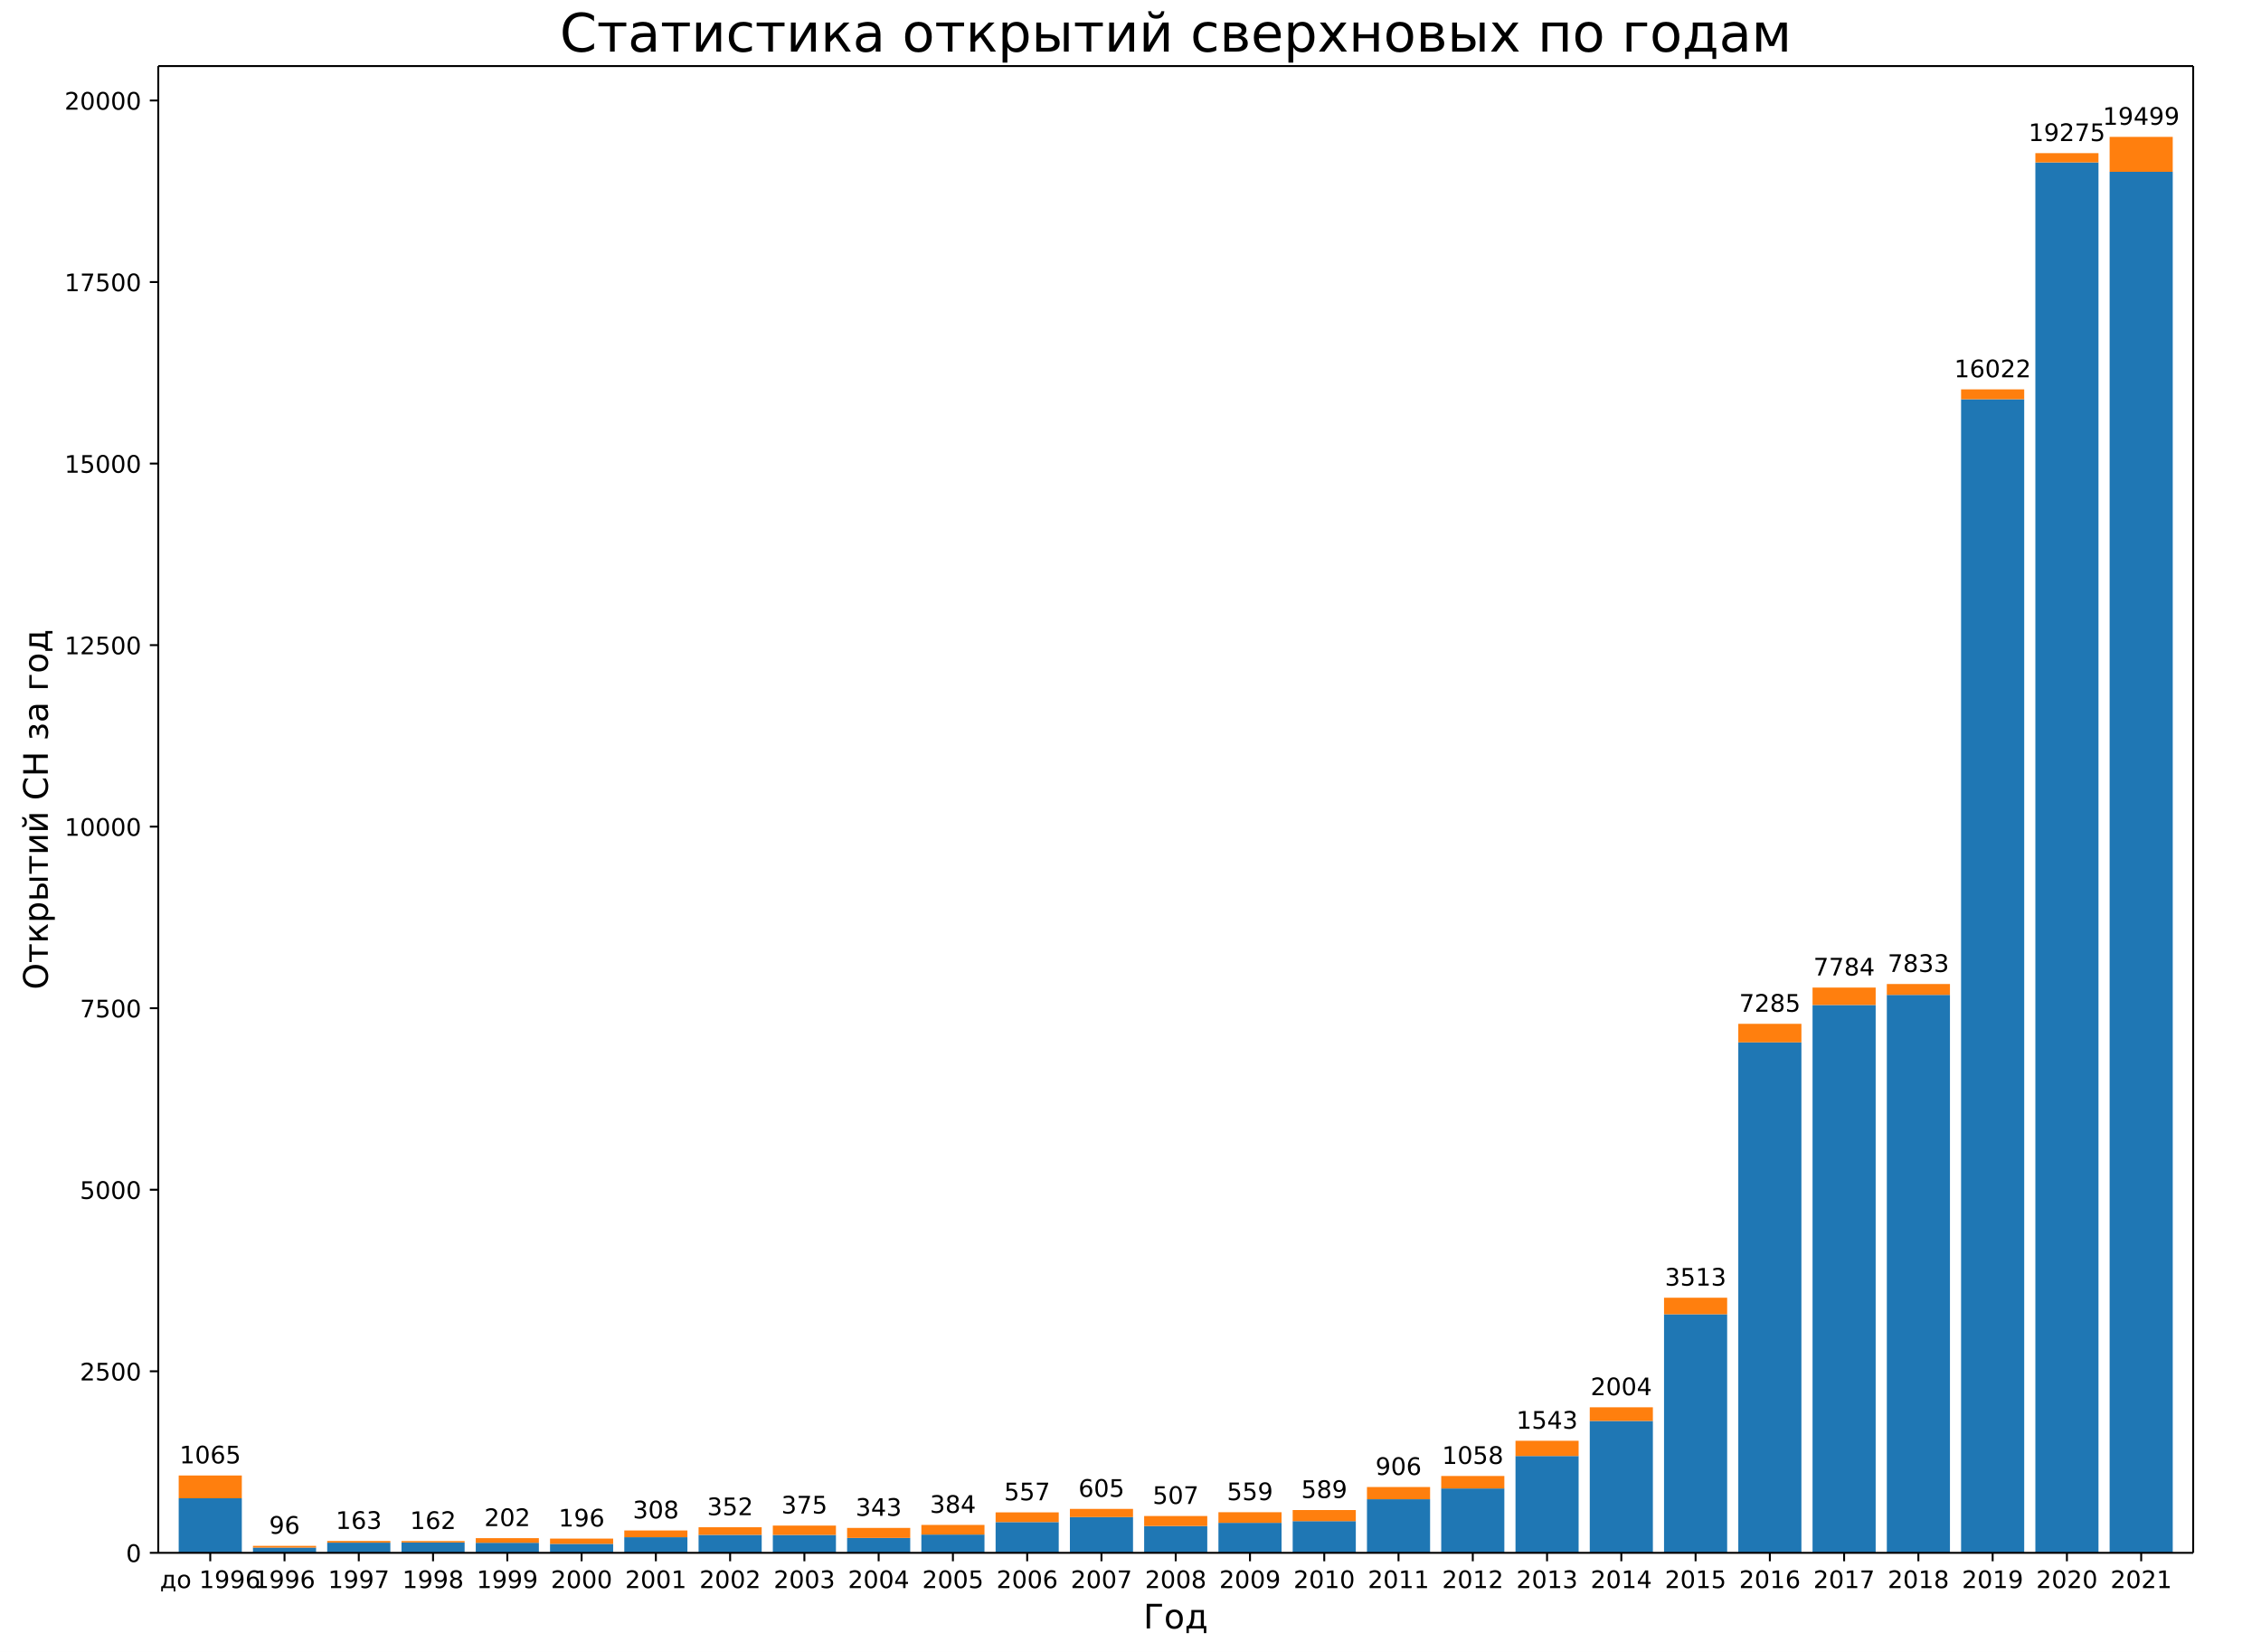
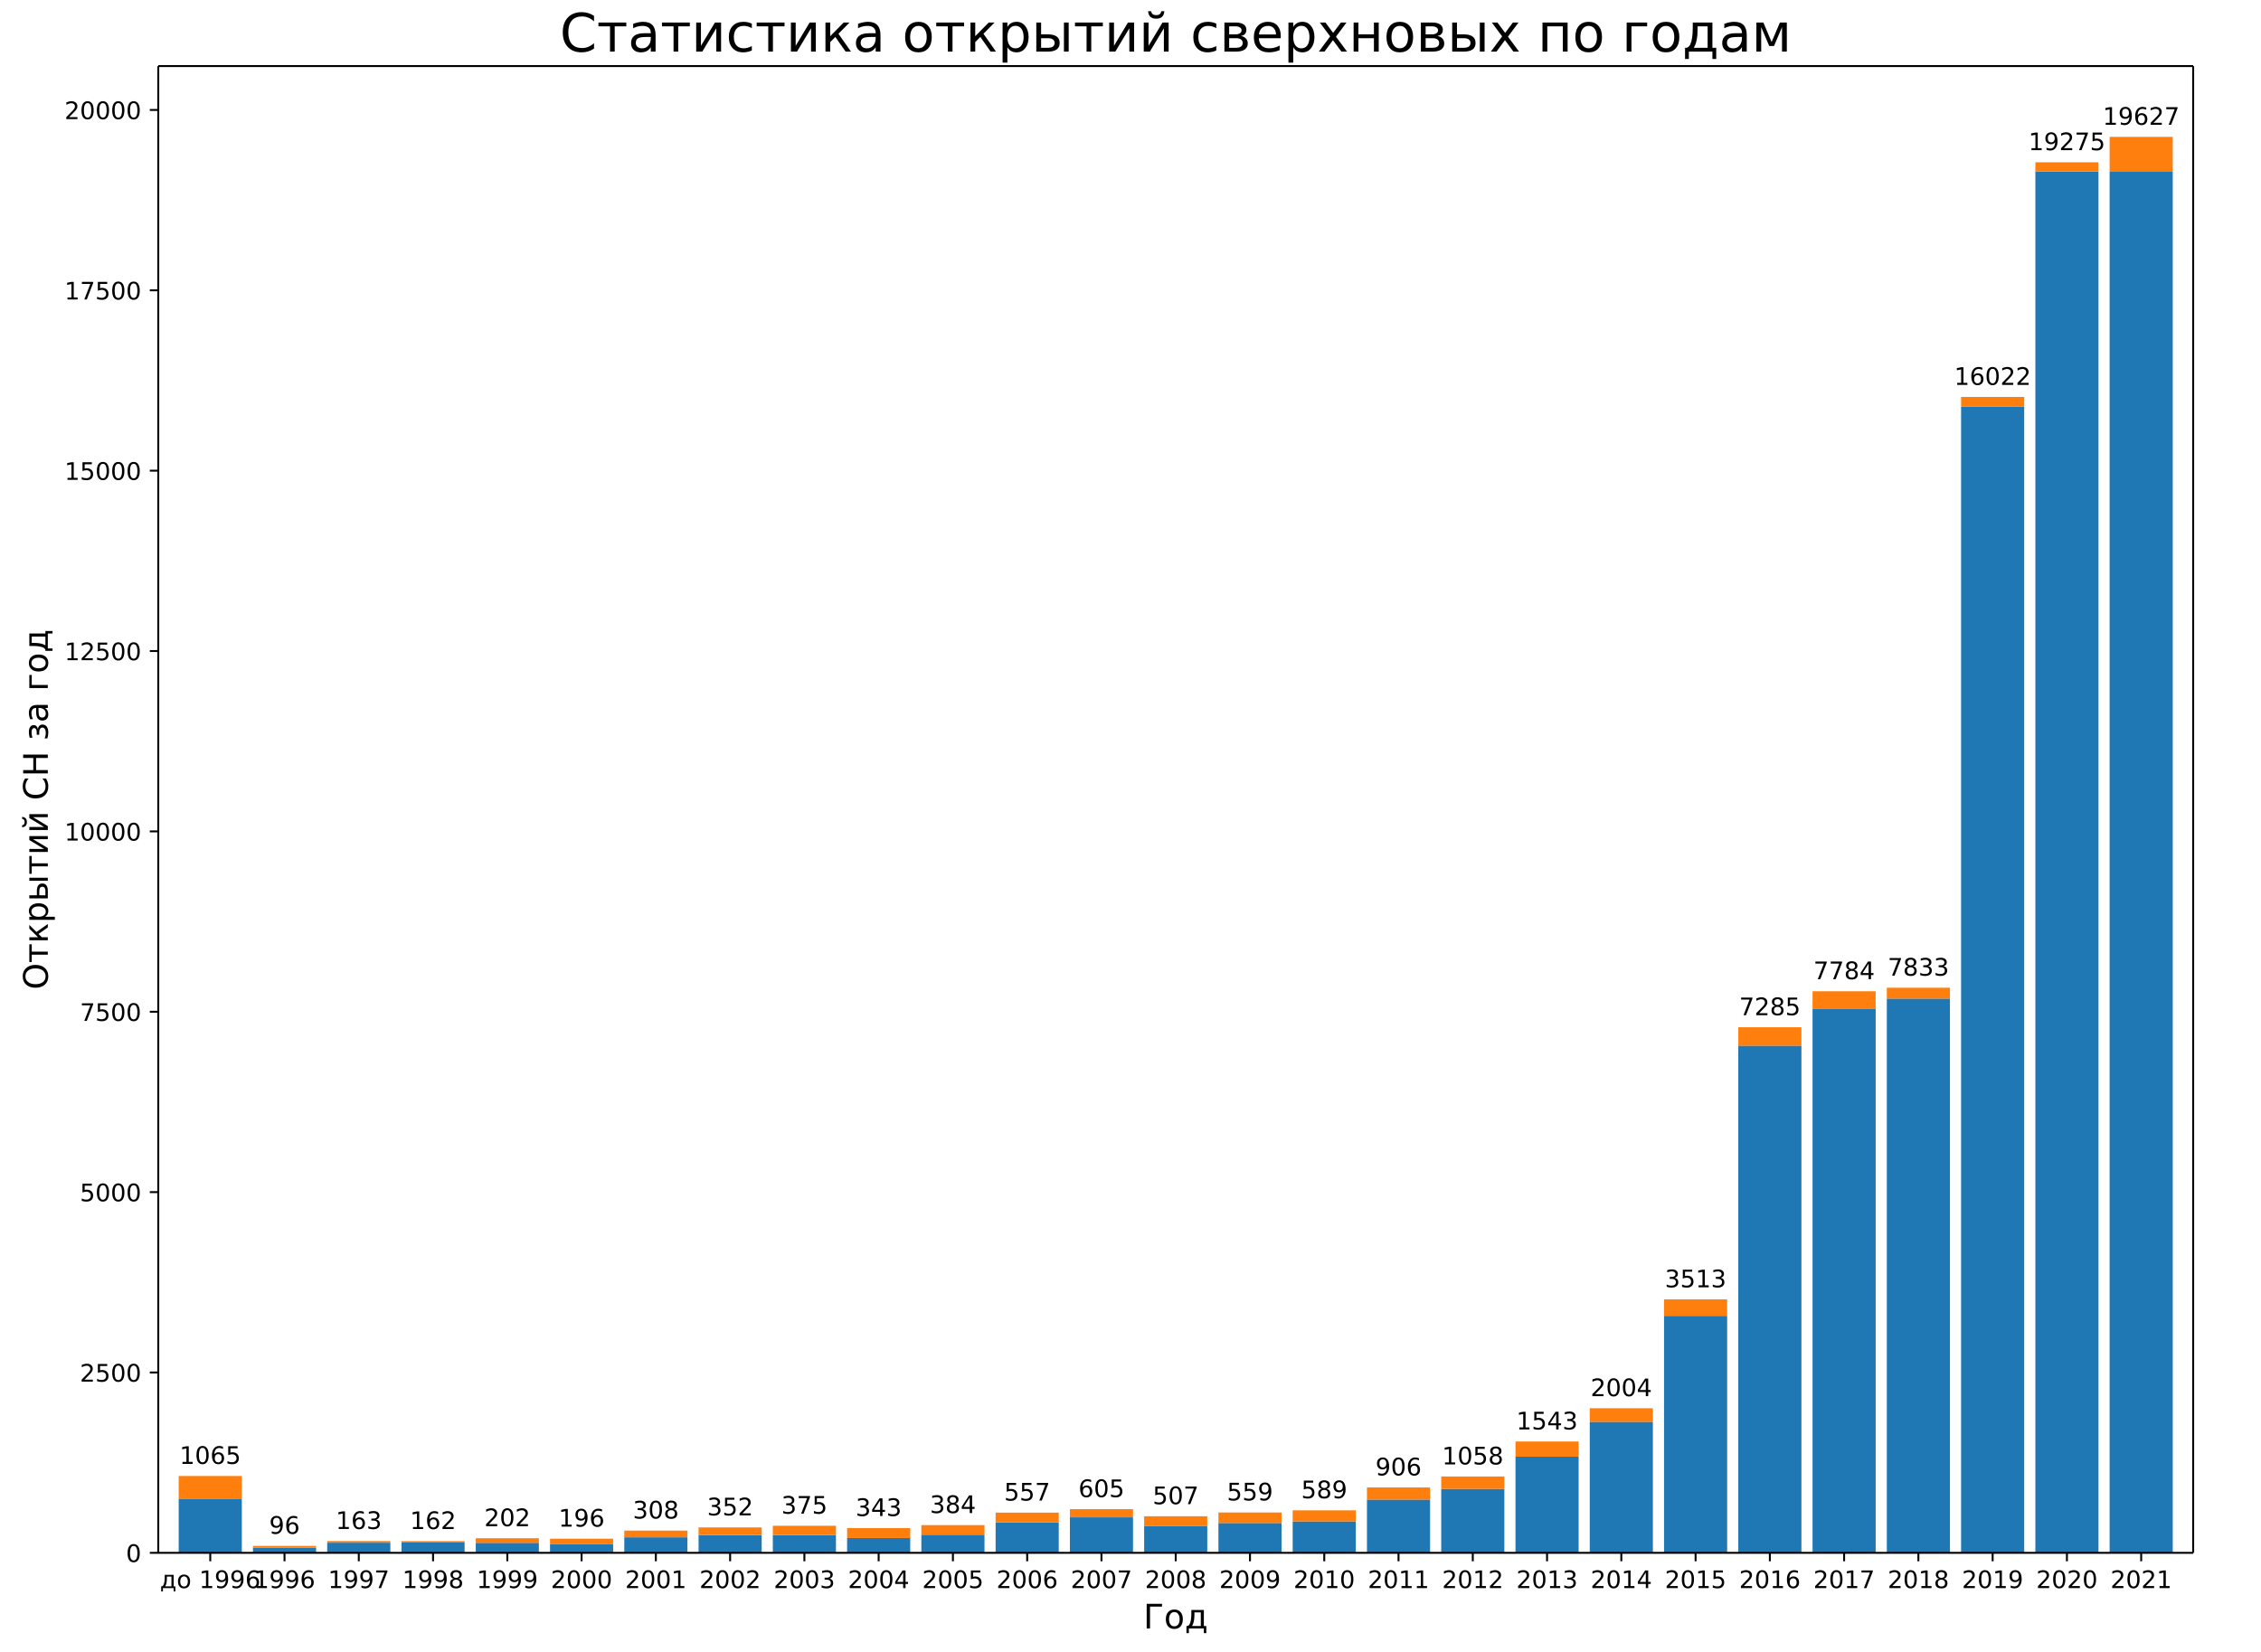
<svg xmlns="http://www.w3.org/2000/svg" xmlns:xlink="http://www.w3.org/1999/xlink" width="936pt" height="684pt" version="1.1" viewBox="0 0 936 684">
  <defs>
    <style type="text/css">*{stroke-linecap:butt;stroke-linejoin:round;}</style>
  </defs>
  <path d="m0 684h936v-684h-936z" fill="#fff" />
  <path d="m65.52 642.96h842.4v-615.6h-842.4z" fill="#fff" />
-   <path d="m73.975 642.96h26.133v-22.581h-26.133z" clip-path="url(#a)" fill="#1f77b4" />
-   <path d="m104.72 642.96h26.133v-2.165h-26.133z" clip-path="url(#a)" fill="#1f77b4" />
-   <path d="m135.46 642.96h26.133v-4.209h-26.133z" clip-path="url(#a)" fill="#1f77b4" />
-   <path d="m166.21 642.96h26.133v-4.27h-26.133z" clip-path="url(#a)" fill="#1f77b4" />
-   <path d="m196.95 642.96h26.133v-4.149h-26.133z" clip-path="url(#a)" fill="#1f77b4" />
-   <path d="m227.7 642.96h26.133v-3.698h-26.133z" clip-path="url(#a)" fill="#1f77b4" />
-   <path d="m258.44 642.96h26.133v-6.465h-26.133z" clip-path="url(#a)" fill="#1f77b4" />
-   <path d="m289.19 642.96h26.133v-7.427h-26.133z" clip-path="url(#a)" fill="#1f77b4" />
-   <path d="m319.93 642.96h26.133v-7.397h-26.133z" clip-path="url(#a)" fill="#1f77b4" />
-   <path d="m350.68 642.96h26.133v-6.164h-26.133z" clip-path="url(#a)" fill="#1f77b4" />
-   <path d="m381.42 642.96h26.133v-7.547h-26.133z" clip-path="url(#a)" fill="#1f77b4" />
-   <path d="m412.16 642.96h26.133v-12.719h-26.133z" clip-path="url(#a)" fill="#1f77b4" />
-   <path d="m442.91 642.96h26.133v-14.793h-26.133z" clip-path="url(#a)" fill="#1f77b4" />
-   <path d="m473.65 642.96h26.133v-11.095h-26.133z" clip-path="url(#a)" fill="#1f77b4" />
-   <path d="m504.4 642.96h26.133v-12.418h-26.133z" clip-path="url(#a)" fill="#1f77b4" />
-   <path d="m535.14 642.96h26.133v-13.109h-26.133z" clip-path="url(#a)" fill="#1f77b4" />
-   <path d="m565.89 642.96h26.133v-22.19h-26.133z" clip-path="url(#a)" fill="#1f77b4" />
-   <path d="m596.63 642.96h26.133v-26.64h-26.133z" clip-path="url(#a)" fill="#1f77b4" />
-   <path d="m627.38 642.96h26.133v-40.08h-26.133z" clip-path="url(#a)" fill="#1f77b4" />
-   <path d="m658.12 642.96h26.133v-54.603h-26.133z" clip-path="url(#a)" fill="#1f77b4" />
-   <path d="m688.87 642.96h26.133v-98.772h-26.133z" clip-path="url(#a)" fill="#1f77b4" />
-   <path d="m719.61 642.96h26.133v-211.37h-26.133z" clip-path="url(#a)" fill="#1f77b4" />
-   <path d="m750.35 642.96h26.133v-226.83h-26.133z" clip-path="url(#a)" fill="#1f77b4" />
-   <path d="m781.1 642.96h26.133v-231.01h-26.133z" clip-path="url(#a)" fill="#1f77b4" />
-   <path d="m811.84 642.96h26.133v-477.65h-26.133z" clip-path="url(#a)" fill="#1f77b4" />
-   <path d="m842.59 642.96h26.133v-575.7h-26.133z" clip-path="url(#a)" fill="#1f77b4" />
-   <path d="m873.33 642.96h26.133v-571.82h-26.133z" clip-path="url(#a)" fill="#1f77b4" />
-   <path d="m73.975 620.38h26.133v-9.441h-26.133z" clip-path="url(#a)" fill="#ff7f0e" />
-   <path d="m104.72 640.8h26.133v-0.722h-26.133z" clip-path="url(#a)" fill="#ff7f0e" />
-   <path d="m135.46 638.75h26.133v-0.692h-26.133z" clip-path="url(#a)" fill="#ff7f0e" />
-   <path d="m166.21 638.69h26.133v-0.601h-26.133z" clip-path="url(#a)" fill="#ff7f0e" />
-   <path d="m196.95 638.81h26.133v-1.924h-26.133z" clip-path="url(#a)" fill="#ff7f0e" />
-   <path d="m227.7 639.26h26.133v-2.195h-26.133z" clip-path="url(#a)" fill="#ff7f0e" />
-   <path d="m258.44 636.5h26.133v-2.796h-26.133z" clip-path="url(#a)" fill="#ff7f0e" />
-   <path d="m289.19 635.53h26.133v-3.157h-26.133z" clip-path="url(#a)" fill="#ff7f0e" />
-   <path d="m319.93 635.56h26.133v-3.879h-26.133z" clip-path="url(#a)" fill="#ff7f0e" />
-   <path d="m350.68 636.8h26.133v-4.149h-26.133z" clip-path="url(#a)" fill="#ff7f0e" />
-   <path d="m381.42 635.41h26.133v-3.999h-26.133z" clip-path="url(#a)" fill="#ff7f0e" />
-   <path d="m412.16 630.24h26.133v-4.029h-26.133z" clip-path="url(#a)" fill="#ff7f0e" />
-   <path d="m442.91 628.17h26.133v-3.398h-26.133z" clip-path="url(#a)" fill="#ff7f0e" />
-   <path d="m473.65 631.87h26.133v-4.149h-26.133z" clip-path="url(#a)" fill="#ff7f0e" />
-   <path d="m504.4 630.54h26.133v-4.39h-26.133z" clip-path="url(#a)" fill="#ff7f0e" />
-   <path d="m535.14 629.85h26.133v-4.6h-26.133z" clip-path="url(#a)" fill="#ff7f0e" />
-   <path d="m565.89 620.77h26.133v-5.051h-26.133z" clip-path="url(#a)" fill="#ff7f0e" />
-   <path d="m596.63 616.32h26.133v-5.172h-26.133z" clip-path="url(#a)" fill="#ff7f0e" />
-   <path d="m627.38 602.88h26.133v-6.314h-26.133z" clip-path="url(#a)" fill="#ff7f0e" />
-   <path d="m658.12 588.36h26.133v-5.653h-26.133z" clip-path="url(#a)" fill="#ff7f0e" />
-   <path d="m688.87 544.19h26.133v-6.855h-26.133z" clip-path="url(#a)" fill="#ff7f0e" />
-   <path d="m719.61 431.59h26.133v-7.667h-26.133z" clip-path="url(#a)" fill="#ff7f0e" />
-   <path d="m750.35 416.13h26.133v-7.216h-26.133z" clip-path="url(#a)" fill="#ff7f0e" />
-   <path d="m781.1 411.95h26.133v-4.51h-26.133z" clip-path="url(#a)" fill="#ff7f0e" />
-   <path d="m811.84 165.31h26.133v-4.089h-26.133z" clip-path="url(#a)" fill="#ff7f0e" />
-   <path d="m842.59 67.258h26.133v-3.849h-26.133z" clip-path="url(#a)" fill="#ff7f0e" />
-   <path d="m873.33 71.137h26.133v-14.462h-26.133z" clip-path="url(#a)" fill="#ff7f0e" />
+   <path d="m73.975 642.96h26.133v-22.433h-26.133z" clip-path="url(#a)" fill="#1f77b4" />
+   <path d="m104.72 642.96h26.133v-2.151h-26.133z" clip-path="url(#a)" fill="#1f77b4" />
+   <path d="m135.46 642.96h26.133v-4.182h-26.133z" clip-path="url(#a)" fill="#1f77b4" />
+   <path d="m166.21 642.96h26.133v-4.242h-26.133z" clip-path="url(#a)" fill="#1f77b4" />
+   <path d="m196.95 642.96h26.133v-4.122h-26.133z" clip-path="url(#a)" fill="#1f77b4" />
+   <path d="m227.7 642.96h26.133v-3.674h-26.133z" clip-path="url(#a)" fill="#1f77b4" />
+   <path d="m258.44 642.96h26.133v-6.422h-26.133z" clip-path="url(#a)" fill="#1f77b4" />
+   <path d="m289.19 642.96h26.133v-7.378h-26.133z" clip-path="url(#a)" fill="#1f77b4" />
+   <path d="m319.93 642.96h26.133v-7.348h-26.133z" clip-path="url(#a)" fill="#1f77b4" />
+   <path d="m350.68 642.96h26.133v-6.124h-26.133z" clip-path="url(#a)" fill="#1f77b4" />
+   <path d="m381.42 642.96h26.133v-7.498h-26.133z" clip-path="url(#a)" fill="#1f77b4" />
+   <path d="m412.16 642.96h26.133v-12.636h-26.133z" clip-path="url(#a)" fill="#1f77b4" />
+   <path d="m442.91 642.96h26.133v-14.697h-26.133z" clip-path="url(#a)" fill="#1f77b4" />
+   <path d="m473.65 642.96h26.133v-11.023h-26.133z" clip-path="url(#a)" fill="#1f77b4" />
+   <path d="m504.4 642.96h26.133v-12.337h-26.133z" clip-path="url(#a)" fill="#1f77b4" />
+   <path d="m535.14 642.96h26.133v-13.024h-26.133z" clip-path="url(#a)" fill="#1f77b4" />
+   <path d="m565.89 642.96h26.133v-22.045h-26.133z" clip-path="url(#a)" fill="#1f77b4" />
+   <path d="m596.63 642.96h26.133v-26.466h-26.133z" clip-path="url(#a)" fill="#1f77b4" />
+   <path d="m627.38 642.96h26.133v-39.819h-26.133z" clip-path="url(#a)" fill="#1f77b4" />
+   <path d="m658.12 642.96h26.133v-54.246h-26.133z" clip-path="url(#a)" fill="#1f77b4" />
+   <path d="m688.87 642.96h26.133v-98.128h-26.133z" clip-path="url(#a)" fill="#1f77b4" />
+   <path d="m719.61 642.96h26.133v-210h-26.133z" clip-path="url(#a)" fill="#1f77b4" />
+   <path d="m750.35 642.96h26.133v-225.35h-26.133z" clip-path="url(#a)" fill="#1f77b4" />
+   <path d="m781.1 642.96h26.133v-229.5h-26.133z" clip-path="url(#a)" fill="#1f77b4" />
+   <path d="m811.84 642.96h26.133v-474.54h-26.133z" clip-path="url(#a)" fill="#1f77b4" />
+   <path d="m842.59 642.96h26.133v-571.95h-26.133z" clip-path="url(#a)" fill="#1f77b4" />
+   <path d="m873.33 642.96h26.133v-571.83h-26.133z" clip-path="url(#a)" fill="#1f77b4" />
+   <path d="m73.975 620.53h26.133v-9.38h-26.133z" clip-path="url(#a)" fill="#ff7f0e" />
+   <path d="m104.72 640.81h26.133v-0.717h-26.133z" clip-path="url(#a)" fill="#ff7f0e" />
+   <path d="m135.46 638.78h26.133v-0.687h-26.133z" clip-path="url(#a)" fill="#ff7f0e" />
+   <path d="m166.21 638.72h26.133v-0.597h-26.133z" clip-path="url(#a)" fill="#ff7f0e" />
+   <path d="m196.95 638.84h26.133v-1.912h-26.133z" clip-path="url(#a)" fill="#ff7f0e" />
+   <path d="m227.7 639.29h26.133v-2.181h-26.133z" clip-path="url(#a)" fill="#ff7f0e" />
+   <path d="m258.44 636.54h26.133v-2.778h-26.133z" clip-path="url(#a)" fill="#ff7f0e" />
+   <path d="m289.19 635.58h26.133v-3.136h-26.133z" clip-path="url(#a)" fill="#ff7f0e" />
+   <path d="m319.93 635.61h26.133v-3.853h-26.133z" clip-path="url(#a)" fill="#ff7f0e" />
+   <path d="m350.68 636.84h26.133v-4.122h-26.133z" clip-path="url(#a)" fill="#ff7f0e" />
+   <path d="m381.42 635.46h26.133v-3.973h-26.133z" clip-path="url(#a)" fill="#ff7f0e" />
+   <path d="m412.16 630.32h26.133v-4.003h-26.133z" clip-path="url(#a)" fill="#ff7f0e" />
+   <path d="m442.91 628.26h26.133v-3.376h-26.133z" clip-path="url(#a)" fill="#ff7f0e" />
+   <path d="m473.65 631.94h26.133v-4.122h-26.133z" clip-path="url(#a)" fill="#ff7f0e" />
+   <path d="m504.4 630.62h26.133v-4.361h-26.133z" clip-path="url(#a)" fill="#ff7f0e" />
+   <path d="m535.14 629.94h26.133v-4.57h-26.133z" clip-path="url(#a)" fill="#ff7f0e" />
+   <path d="m565.89 620.91h26.133v-5.018h-26.133z" clip-path="url(#a)" fill="#ff7f0e" />
+   <path d="m596.63 616.49h26.133v-5.138h-26.133z" clip-path="url(#a)" fill="#ff7f0e" />
+   <path d="m627.38 603.14h26.133v-6.273h-26.133z" clip-path="url(#a)" fill="#ff7f0e" />
+   <path d="m658.12 588.71h26.133v-5.616h-26.133z" clip-path="url(#a)" fill="#ff7f0e" />
+   <path d="m688.87 544.83h26.133v-6.811h-26.133z" clip-path="url(#a)" fill="#ff7f0e" />
+   <path d="m719.61 432.96h26.133v-7.617h-26.133z" clip-path="url(#a)" fill="#ff7f0e" />
+   <path d="m750.35 417.61h26.133v-7.169h-26.133z" clip-path="url(#a)" fill="#ff7f0e" />
+   <path d="m781.1 413.46h26.133v-4.481h-26.133z" clip-path="url(#a)" fill="#ff7f0e" />
+   <path d="m811.84 168.42h26.133v-4.062h-26.133z" clip-path="url(#a)" fill="#ff7f0e" />
+   <path d="m842.59 71.013h26.133v-3.824h-26.133z" clip-path="url(#a)" fill="#ff7f0e" />
+   <path d="m873.33 71.132h26.133v-14.458h-26.133z" clip-path="url(#a)" fill="#ff7f0e" />
  <defs>
    <path id="b" d="m0 0v3.5" stroke="#000" stroke-width=".8" />
  </defs>
  <use x="87.041" y="642.96" stroke="#000000" stroke-width=".8" xlink:href="#b" />
  <text transform="rotate(-0 87.041 657.56)" x="87.041" y="657.558" font-family="DejaVu Sans" font-size="10px" text-anchor="middle">до 1996</text>
  <use x="117.786" y="642.96" stroke="#000000" stroke-width=".8" xlink:href="#b" />
  <text transform="rotate(-0 117.79 657.56)" x="117.786" y="657.558" font-family="DejaVu Sans" font-size="10px" text-anchor="middle">1996</text>
  <use x="148.53" y="642.96" stroke="#000000" stroke-width=".8" xlink:href="#b" />
  <text transform="rotate(-0 148.53 657.56)" x="148.53" y="657.558" font-family="DejaVu Sans" font-size="10px" text-anchor="middle">1997</text>
  <use x="179.275" y="642.96" stroke="#000000" stroke-width=".8" xlink:href="#b" />
  <text transform="rotate(-0 179.27 657.56)" x="179.275" y="657.558" font-family="DejaVu Sans" font-size="10px" text-anchor="middle">1998</text>
  <use x="210.019" y="642.96" stroke="#000000" stroke-width=".8" xlink:href="#b" />
  <text transform="rotate(-0 210.02 657.56)" x="210.019" y="657.558" font-family="DejaVu Sans" font-size="10px" text-anchor="middle">1999</text>
  <use x="240.764" y="642.96" stroke="#000000" stroke-width=".8" xlink:href="#b" />
  <text transform="rotate(-0 240.76 657.56)" x="240.764" y="657.558" font-family="DejaVu Sans" font-size="10px" text-anchor="middle">2000</text>
  <use x="271.508" y="642.96" stroke="#000000" stroke-width=".8" xlink:href="#b" />
  <text transform="rotate(-0 271.51 657.56)" x="271.508" y="657.558" font-family="DejaVu Sans" font-size="10px" text-anchor="middle">2001</text>
  <use x="302.253" y="642.96" stroke="#000000" stroke-width=".8" xlink:href="#b" />
  <text transform="rotate(-0 302.25 657.56)" x="302.253" y="657.558" font-family="DejaVu Sans" font-size="10px" text-anchor="middle">2002</text>
  <use x="332.997" y="642.96" stroke="#000000" stroke-width=".8" xlink:href="#b" />
  <text transform="rotate(-0 333 657.56)" x="332.997" y="657.558" font-family="DejaVu Sans" font-size="10px" text-anchor="middle">2003</text>
  <use x="363.742" y="642.96" stroke="#000000" stroke-width=".8" xlink:href="#b" />
  <text transform="rotate(-0 363.74 657.56)" x="363.742" y="657.558" font-family="DejaVu Sans" font-size="10px" text-anchor="middle">2004</text>
  <use x="394.486" y="642.96" stroke="#000000" stroke-width=".8" xlink:href="#b" />
  <text transform="rotate(-0 394.49 657.56)" x="394.486" y="657.558" font-family="DejaVu Sans" font-size="10px" text-anchor="middle">2005</text>
  <use x="425.231" y="642.96" stroke="#000000" stroke-width=".8" xlink:href="#b" />
  <text transform="rotate(-0 425.23 657.56)" x="425.231" y="657.558" font-family="DejaVu Sans" font-size="10px" text-anchor="middle">2006</text>
  <use x="455.975" y="642.96" stroke="#000000" stroke-width=".8" xlink:href="#b" />
  <text transform="rotate(-0 455.98 657.56)" x="455.975" y="657.558" font-family="DejaVu Sans" font-size="10px" text-anchor="middle">2007</text>
  <use x="486.72" y="642.96" stroke="#000000" stroke-width=".8" xlink:href="#b" />
  <text transform="rotate(-0 486.72 657.56)" x="486.72" y="657.558" font-family="DejaVu Sans" font-size="10px" text-anchor="middle">2008</text>
  <use x="517.465" y="642.96" stroke="#000000" stroke-width=".8" xlink:href="#b" />
  <text transform="rotate(-0 517.46 657.56)" x="517.465" y="657.558" font-family="DejaVu Sans" font-size="10px" text-anchor="middle">2009</text>
  <use x="548.209" y="642.96" stroke="#000000" stroke-width=".8" xlink:href="#b" />
  <text transform="rotate(-0 548.21 657.56)" x="548.209" y="657.558" font-family="DejaVu Sans" font-size="10px" text-anchor="middle">2010</text>
  <use x="578.954" y="642.96" stroke="#000000" stroke-width=".8" xlink:href="#b" />
  <text transform="rotate(-0 578.95 657.56)" x="578.954" y="657.558" font-family="DejaVu Sans" font-size="10px" text-anchor="middle">2011</text>
  <use x="609.698" y="642.96" stroke="#000000" stroke-width=".8" xlink:href="#b" />
  <text transform="rotate(-0 609.7 657.56)" x="609.698" y="657.558" font-family="DejaVu Sans" font-size="10px" text-anchor="middle">2012</text>
  <use x="640.443" y="642.96" stroke="#000000" stroke-width=".8" xlink:href="#b" />
  <text transform="rotate(-0 640.44 657.56)" x="640.443" y="657.558" font-family="DejaVu Sans" font-size="10px" text-anchor="middle">2013</text>
  <use x="671.187" y="642.96" stroke="#000000" stroke-width=".8" xlink:href="#b" />
  <text transform="rotate(-0 671.19 657.56)" x="671.187" y="657.558" font-family="DejaVu Sans" font-size="10px" text-anchor="middle">2014</text>
  <use x="701.932" y="642.96" stroke="#000000" stroke-width=".8" xlink:href="#b" />
  <text transform="rotate(-0 701.93 657.56)" x="701.932" y="657.558" font-family="DejaVu Sans" font-size="10px" text-anchor="middle">2015</text>
  <use x="732.676" y="642.96" stroke="#000000" stroke-width=".8" xlink:href="#b" />
  <text transform="rotate(-0 732.68 657.56)" x="732.676" y="657.558" font-family="DejaVu Sans" font-size="10px" text-anchor="middle">2016</text>
  <use x="763.421" y="642.96" stroke="#000000" stroke-width=".8" xlink:href="#b" />
  <text transform="rotate(-0 763.42 657.56)" x="763.421" y="657.558" font-family="DejaVu Sans" font-size="10px" text-anchor="middle">2017</text>
  <use x="794.165" y="642.96" stroke="#000000" stroke-width=".8" xlink:href="#b" />
  <text transform="rotate(-0 794.17 657.56)" x="794.165" y="657.558" font-family="DejaVu Sans" font-size="10px" text-anchor="middle">2018</text>
  <use x="824.91" y="642.96" stroke="#000000" stroke-width=".8" xlink:href="#b" />
  <text transform="rotate(-0 824.91 657.56)" x="824.91" y="657.558" font-family="DejaVu Sans" font-size="10px" text-anchor="middle">2019</text>
  <use x="855.654" y="642.96" stroke="#000000" stroke-width=".8" xlink:href="#b" />
  <text transform="rotate(-0 855.65 657.56)" x="855.654" y="657.558" font-family="DejaVu Sans" font-size="10px" text-anchor="middle">2020</text>
  <use x="886.399" y="642.96" stroke="#000000" stroke-width=".8" xlink:href="#b" />
  <text transform="rotate(-0 886.4 657.56)" x="886.399" y="657.558" font-family="DejaVu Sans" font-size="10px" text-anchor="middle">2021</text>
  <text transform="rotate(-0 486.72 674.28)" x="486.72" y="674.276" font-family="DejaVu Sans" font-size="14px" text-anchor="middle">Год</text>
  <defs>
    <path id="c" d="m0 0h-3.5" stroke="#000" stroke-width=".8" />
  </defs>
  <use x="65.52" y="642.96" stroke="#000000" stroke-width=".8" xlink:href="#c" />
  <text transform="rotate(-0 58.52 646.76)" x="58.52" y="646.759" font-family="DejaVu Sans" font-size="10px" text-anchor="end">0</text>
-   <use x="65.52" y="567.791" stroke="#000000" stroke-width=".8" xlink:href="#c" />
-   <text transform="rotate(-0 58.52 571.59)" x="58.52" y="571.591" font-family="DejaVu Sans" font-size="10px" text-anchor="end">2500</text>
-   <use x="65.52" y="492.623" stroke="#000000" stroke-width=".8" xlink:href="#c" />
-   <text transform="rotate(-0 58.52 496.42)" x="58.52" y="496.422" font-family="DejaVu Sans" font-size="10px" text-anchor="end">5000</text>
-   <use x="65.52" y="417.454" stroke="#000000" stroke-width=".8" xlink:href="#c" />
-   <text transform="rotate(-0 58.52 421.25)" x="58.52" y="421.253" font-family="DejaVu Sans" font-size="10px" text-anchor="end">7500</text>
-   <use x="65.52" y="342.285" stroke="#000000" stroke-width=".8" xlink:href="#c" />
-   <text transform="rotate(-0 58.52 346.08)" x="58.52" y="346.084" font-family="DejaVu Sans" font-size="10px" text-anchor="end">10000</text>
-   <use x="65.52" y="267.117" stroke="#000000" stroke-width=".8" xlink:href="#c" />
-   <text transform="rotate(-0 58.52 270.92)" x="58.52" y="270.916" font-family="DejaVu Sans" font-size="10px" text-anchor="end">12500</text>
-   <use x="65.52" y="191.948" stroke="#000000" stroke-width=".8" xlink:href="#c" />
-   <text transform="rotate(-0 58.52 195.75)" x="58.52" y="195.747" font-family="DejaVu Sans" font-size="10px" text-anchor="end">15000</text>
-   <use x="65.52" y="116.779" stroke="#000000" stroke-width=".8" xlink:href="#c" />
-   <text transform="rotate(-0 58.52 120.58)" x="58.52" y="120.578" font-family="DejaVu Sans" font-size="10px" text-anchor="end">17500</text>
-   <use x="65.52" y="41.61" stroke="#000000" stroke-width=".8" xlink:href="#c" />
-   <text transform="rotate(-0 58.52 45.41)" x="58.52" y="45.41" font-family="DejaVu Sans" font-size="10px" text-anchor="end">20000</text>
+   <use x="65.52" y="568.282" stroke="#000000" stroke-width=".8" xlink:href="#c" />
+   <text transform="rotate(-0 58.52 572.08)" x="58.52" y="572.081" font-family="DejaVu Sans" font-size="10px" text-anchor="end">2500</text>
+   <use x="65.52" y="493.603" stroke="#000000" stroke-width=".8" xlink:href="#c" />
+   <text transform="rotate(-0 58.52 497.4)" x="58.52" y="497.402" font-family="DejaVu Sans" font-size="10px" text-anchor="end">5000</text>
+   <use x="65.52" y="418.925" stroke="#000000" stroke-width=".8" xlink:href="#c" />
+   <text transform="rotate(-0 58.52 422.72)" x="58.52" y="422.724" font-family="DejaVu Sans" font-size="10px" text-anchor="end">7500</text>
+   <use x="65.52" y="344.246" stroke="#000000" stroke-width=".8" xlink:href="#c" />
+   <text transform="rotate(-0 58.52 348.05)" x="58.52" y="348.045" font-family="DejaVu Sans" font-size="10px" text-anchor="end">10000</text>
+   <use x="65.52" y="269.568" stroke="#000000" stroke-width=".8" xlink:href="#c" />
+   <text transform="rotate(-0 58.52 273.37)" x="58.52" y="273.367" font-family="DejaVu Sans" font-size="10px" text-anchor="end">12500</text>
+   <use x="65.52" y="194.889" stroke="#000000" stroke-width=".8" xlink:href="#c" />
+   <text transform="rotate(-0 58.52 198.69)" x="58.52" y="198.688" font-family="DejaVu Sans" font-size="10px" text-anchor="end">15000</text>
+   <use x="65.52" y="120.211" stroke="#000000" stroke-width=".8" xlink:href="#c" />
+   <text transform="rotate(-0 58.52 124.01)" x="58.52" y="124.01" font-family="DejaVu Sans" font-size="10px" text-anchor="end">17500</text>
+   <use x="65.52" y="45.532" stroke="#000000" stroke-width=".8" xlink:href="#c" />
+   <text transform="rotate(-0 58.52 49.331)" x="58.52" y="49.331" font-family="DejaVu Sans" font-size="10px" text-anchor="end">20000</text>
  <text transform="rotate(-90 19.796 335.16)" x="19.796" y="335.16" font-family="DejaVu Sans" font-size="14px" text-anchor="middle">Открытий СН за год</text>
  <path d="m65.52 642.96v-615.6" fill="none" stroke="#000" stroke-linecap="square" stroke-width=".8" />
  <path d="m907.92 642.96v-615.6" fill="none" stroke="#000" stroke-linecap="square" stroke-width=".8" />
  <path d="m65.52 642.96h842.4" fill="none" stroke="#000" stroke-linecap="square" stroke-width=".8" />
  <path d="m65.52 27.36h842.4" fill="none" stroke="#000" stroke-linecap="square" stroke-width=".8" />
-   <text transform="rotate(-0 87.041 605.94)" x="87.041" y="605.938" font-family="DejaVu Sans" font-size="10px" text-anchor="middle">1065</text>
-   <text transform="rotate(-0 117.79 635.07)" x="117.786" y="635.074" font-family="DejaVu Sans" font-size="10px" text-anchor="middle">96</text>
-   <text transform="rotate(-0 148.53 633.06)" x="148.53" y="633.059" font-family="DejaVu Sans" font-size="10px" text-anchor="middle">163</text>
-   <text transform="rotate(-0 179.27 633.09)" x="179.275" y="633.089" font-family="DejaVu Sans" font-size="10px" text-anchor="middle">162</text>
-   <text transform="rotate(-0 210.02 631.89)" x="210.019" y="631.886" font-family="DejaVu Sans" font-size="10px" text-anchor="middle">202</text>
-   <text transform="rotate(-0 240.76 632.07)" x="240.764" y="632.067" font-family="DejaVu Sans" font-size="10px" text-anchor="middle">196</text>
-   <text transform="rotate(-0 271.51 628.7)" x="271.508" y="628.699" font-family="DejaVu Sans" font-size="10px" text-anchor="middle">308</text>
-   <text transform="rotate(-0 302.25 627.38)" x="302.253" y="627.376" font-family="DejaVu Sans" font-size="10px" text-anchor="middle">352</text>
-   <text transform="rotate(-0 333 626.68)" x="332.997" y="626.685" font-family="DejaVu Sans" font-size="10px" text-anchor="middle">375</text>
-   <text transform="rotate(-0 363.74 627.65)" x="363.742" y="627.647" font-family="DejaVu Sans" font-size="10px" text-anchor="middle">343</text>
-   <text transform="rotate(-0 394.49 626.41)" x="394.486" y="626.414" font-family="DejaVu Sans" font-size="10px" text-anchor="middle">384</text>
-   <text transform="rotate(-0 425.23 621.21)" x="425.231" y="621.212" font-family="DejaVu Sans" font-size="10px" text-anchor="middle">557</text>
-   <text transform="rotate(-0 455.98 619.77)" x="455.975" y="619.769" font-family="DejaVu Sans" font-size="10px" text-anchor="middle">605</text>
-   <text transform="rotate(-0 486.72 622.72)" x="486.72" y="622.716" font-family="DejaVu Sans" font-size="10px" text-anchor="middle">507</text>
-   <text transform="rotate(-0 517.46 621.15)" x="517.465" y="621.152" font-family="DejaVu Sans" font-size="10px" text-anchor="middle">559</text>
-   <text transform="rotate(-0 548.21 620.25)" x="548.209" y="620.25" font-family="DejaVu Sans" font-size="10px" text-anchor="middle">589</text>
-   <text transform="rotate(-0 578.95 610.72)" x="578.954" y="610.719" font-family="DejaVu Sans" font-size="10px" text-anchor="middle">906</text>
-   <text transform="rotate(-0 609.7 606.15)" x="609.698" y="606.149" font-family="DejaVu Sans" font-size="10px" text-anchor="middle">1058</text>
-   <text transform="rotate(-0 640.44 591.57)" x="640.443" y="591.566" font-family="DejaVu Sans" font-size="10px" text-anchor="middle">1543</text>
-   <text transform="rotate(-0 671.19 577.7)" x="671.187" y="577.705" font-family="DejaVu Sans" font-size="10px" text-anchor="middle">2004</text>
-   <text transform="rotate(-0 701.93 532.33)" x="701.932" y="532.333" font-family="DejaVu Sans" font-size="10px" text-anchor="middle">3513</text>
-   <text transform="rotate(-0 732.68 418.92)" x="732.676" y="418.918" font-family="DejaVu Sans" font-size="10px" text-anchor="middle">7285</text>
-   <text transform="rotate(-0 763.42 403.91)" x="763.421" y="403.915" font-family="DejaVu Sans" font-size="10px" text-anchor="middle">7784</text>
-   <text transform="rotate(-0 794.17 402.44)" x="794.165" y="402.441" font-family="DejaVu Sans" font-size="10px" text-anchor="middle">7833</text>
-   <text transform="rotate(-0 824.91 156.22)" x="824.91" y="156.219" font-family="DejaVu Sans" font-size="10px" text-anchor="middle">16022</text>
-   <text transform="rotate(-0 855.65 58.409)" x="855.654" y="58.409" font-family="DejaVu Sans" font-size="10px" text-anchor="middle">19275</text>
-   <text transform="rotate(-0 886.4 51.674)" x="886.399" y="51.674" font-family="DejaVu Sans" font-size="10px" text-anchor="middle">19499</text>
+   <text transform="rotate(-0 87.041 606.15)" x="87.041" y="606.147" font-family="DejaVu Sans" font-size="10px" text-anchor="middle">1065</text>
+   <text transform="rotate(-0 117.79 635.09)" x="117.786" y="635.092" font-family="DejaVu Sans" font-size="10px" text-anchor="middle">96</text>
+   <text transform="rotate(-0 148.53 633.09)" x="148.53" y="633.091" font-family="DejaVu Sans" font-size="10px" text-anchor="middle">163</text>
+   <text transform="rotate(-0 179.27 633.12)" x="179.275" y="633.121" font-family="DejaVu Sans" font-size="10px" text-anchor="middle">162</text>
+   <text transform="rotate(-0 210.02 631.93)" x="210.019" y="631.926" font-family="DejaVu Sans" font-size="10px" text-anchor="middle">202</text>
+   <text transform="rotate(-0 240.76 632.11)" x="240.764" y="632.105" font-family="DejaVu Sans" font-size="10px" text-anchor="middle">196</text>
+   <text transform="rotate(-0 271.51 628.76)" x="271.508" y="628.76" font-family="DejaVu Sans" font-size="10px" text-anchor="middle">308</text>
+   <text transform="rotate(-0 302.25 627.45)" x="302.253" y="627.445" font-family="DejaVu Sans" font-size="10px" text-anchor="middle">352</text>
+   <text transform="rotate(-0 333 626.76)" x="332.997" y="626.758" font-family="DejaVu Sans" font-size="10px" text-anchor="middle">375</text>
+   <text transform="rotate(-0 363.74 627.71)" x="363.742" y="627.714" font-family="DejaVu Sans" font-size="10px" text-anchor="middle">343</text>
+   <text transform="rotate(-0 394.49 626.49)" x="394.486" y="626.489" font-family="DejaVu Sans" font-size="10px" text-anchor="middle">384</text>
+   <text transform="rotate(-0 425.23 621.32)" x="425.231" y="621.322" font-family="DejaVu Sans" font-size="10px" text-anchor="middle">557</text>
+   <text transform="rotate(-0 455.98 619.89)" x="455.975" y="619.888" font-family="DejaVu Sans" font-size="10px" text-anchor="middle">605</text>
+   <text transform="rotate(-0 486.72 622.82)" x="486.72" y="622.815" font-family="DejaVu Sans" font-size="10px" text-anchor="middle">507</text>
+   <text transform="rotate(-0 517.46 621.26)" x="517.465" y="621.262" font-family="DejaVu Sans" font-size="10px" text-anchor="middle">559</text>
+   <text transform="rotate(-0 548.21 620.37)" x="548.209" y="620.366" font-family="DejaVu Sans" font-size="10px" text-anchor="middle">589</text>
+   <text transform="rotate(-0 578.95 610.9)" x="578.954" y="610.897" font-family="DejaVu Sans" font-size="10px" text-anchor="middle">906</text>
+   <text transform="rotate(-0 609.7 606.36)" x="609.698" y="606.356" font-family="DejaVu Sans" font-size="10px" text-anchor="middle">1058</text>
+   <text transform="rotate(-0 640.44 591.87)" x="640.443" y="591.868" font-family="DejaVu Sans" font-size="10px" text-anchor="middle">1543</text>
+   <text transform="rotate(-0 671.19 578.1)" x="671.187" y="578.098" font-family="DejaVu Sans" font-size="10px" text-anchor="middle">2004</text>
+   <text transform="rotate(-0 701.93 533.02)" x="701.932" y="533.022" font-family="DejaVu Sans" font-size="10px" text-anchor="middle">3513</text>
+   <text transform="rotate(-0 732.68 420.35)" x="732.676" y="420.347" font-family="DejaVu Sans" font-size="10px" text-anchor="middle">7285</text>
+   <text transform="rotate(-0 763.42 405.44)" x="763.421" y="405.441" font-family="DejaVu Sans" font-size="10px" text-anchor="middle">7784</text>
+   <text transform="rotate(-0 794.17 403.98)" x="794.165" y="403.977" font-family="DejaVu Sans" font-size="10px" text-anchor="middle">7833</text>
+   <text transform="rotate(-0 824.91 159.36)" x="824.91" y="159.361" font-family="DejaVu Sans" font-size="10px" text-anchor="middle">16022</text>
+   <text transform="rotate(-0 855.65 62.189)" x="855.654" y="62.189" font-family="DejaVu Sans" font-size="10px" text-anchor="middle">19275</text>
+   <text transform="rotate(-0 886.4 51.674)" x="886.399" y="51.674" font-family="DejaVu Sans" font-size="10px" text-anchor="middle">19627</text>
  <text transform="rotate(-0 486.72 21.36)" x="486.72" y="21.36" font-family="DejaVu Sans" font-size="22px" text-anchor="middle">Статистика открытий сверхновых по годам</text>
  <defs>
    <clipPath id="a">
      <rect x="65.52" y="27.36" width="842.4" height="615.6" />
    </clipPath>
  </defs>
</svg>
